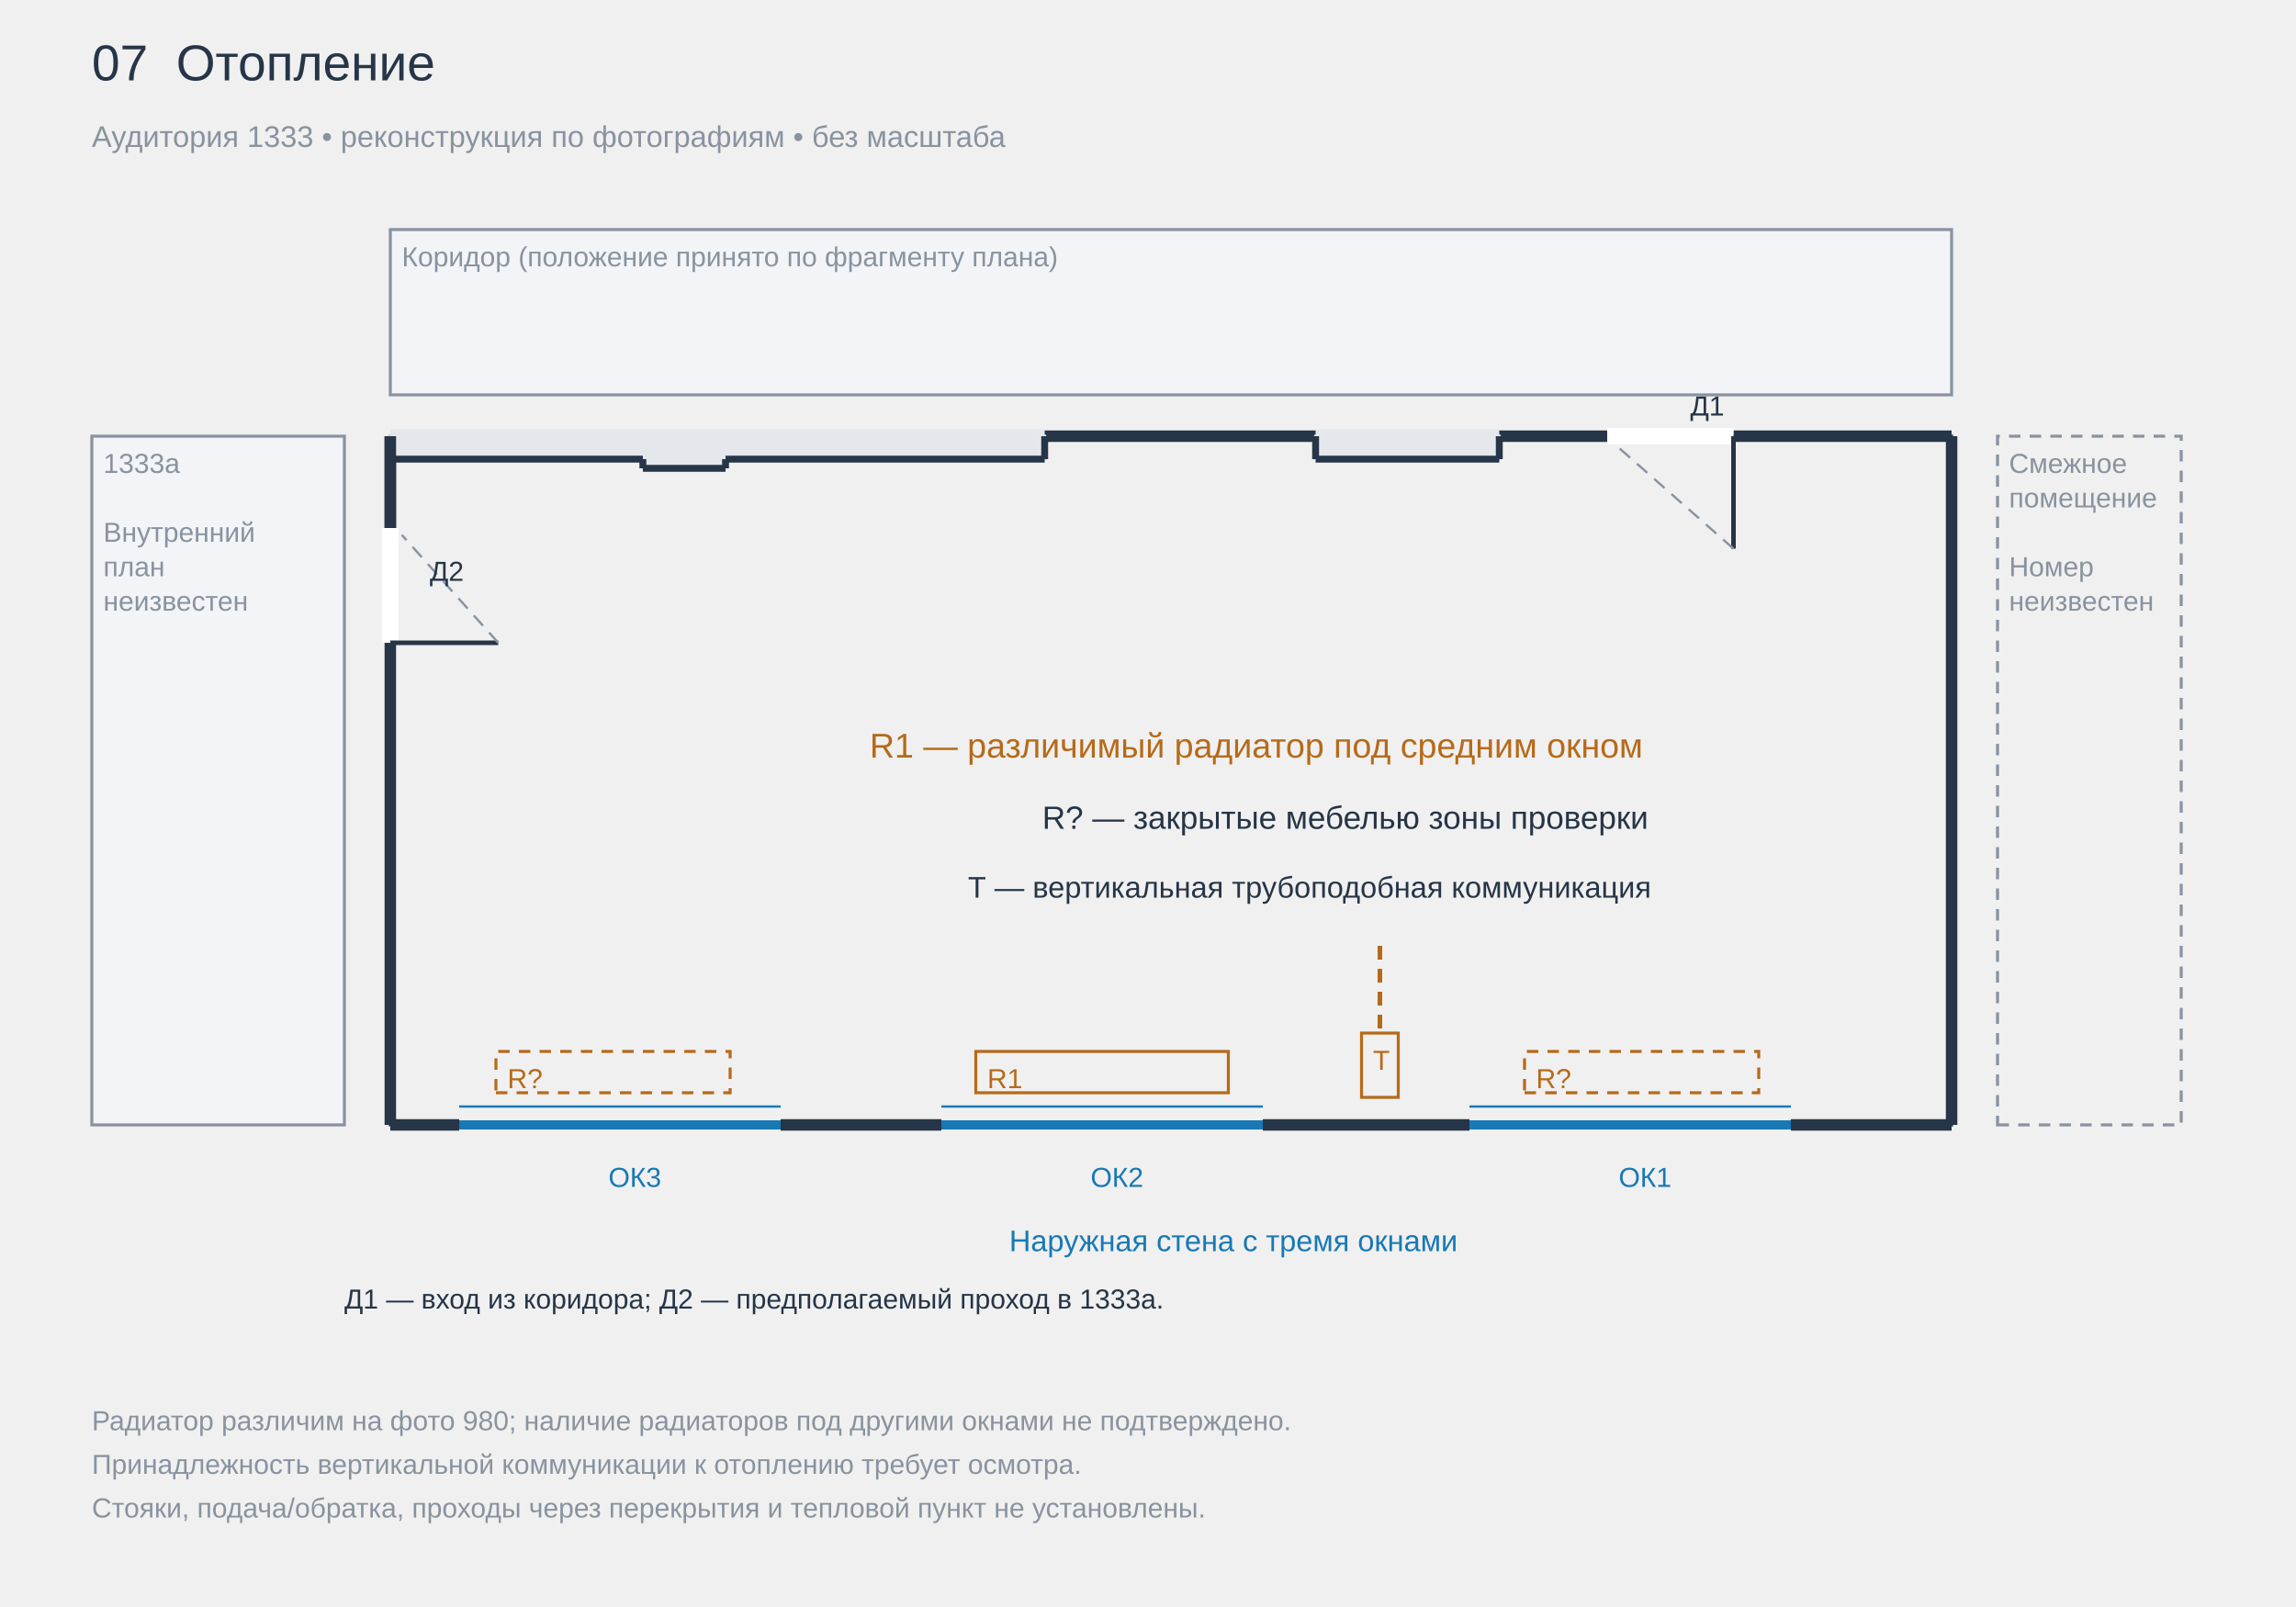
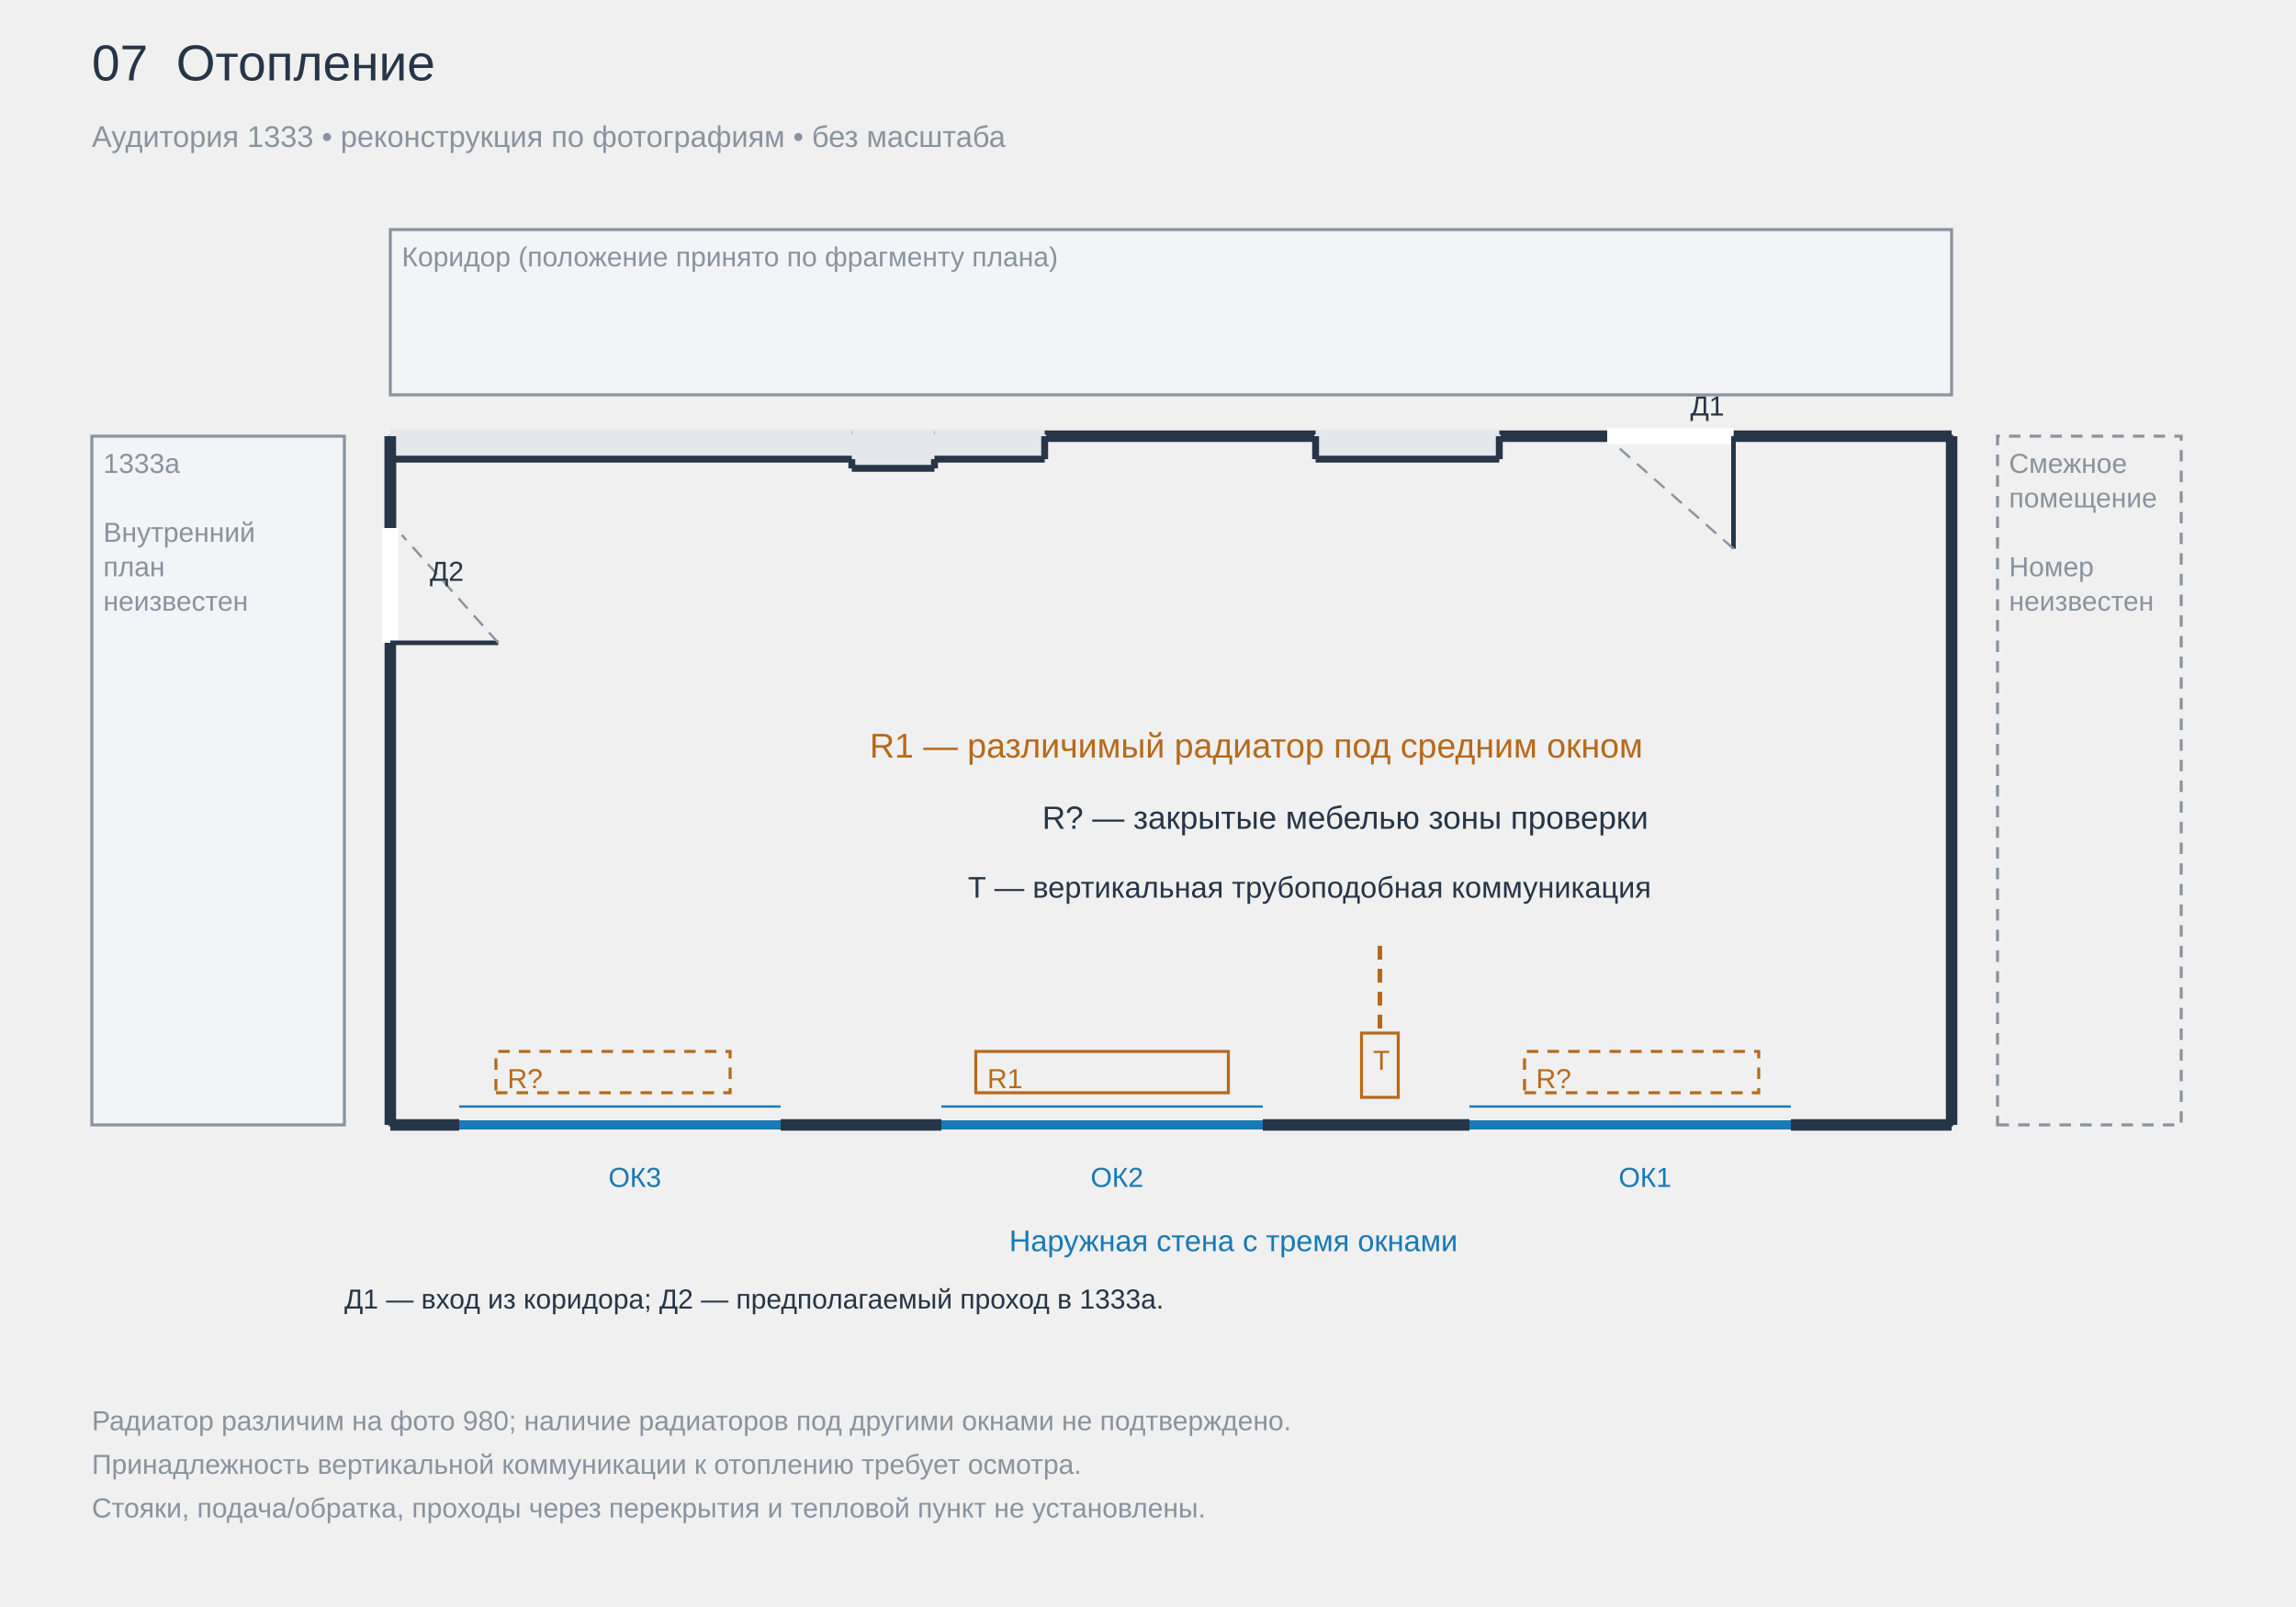
<svg xmlns="http://www.w3.org/2000/svg" version="1.1" width="1000" height="700" viewBox="0 0 1000 700">
  <text fill="#263547" xml:space="preserve" transform="matrix(1 0 -0 1 0 700)" font-size="22" font-family="Arial">
    <tspan y="-665" x="40 52.232 64.464 70.558 76.652 93.746 103.822 116.054 127.956 140.782 153.014 165.158 177.434">07  Отопление</tspan>
  </text>
  <text fill="#89939f" xml:space="preserve" transform="matrix(1 0 -0 1 0 700)" font-size="13" font-family="Arial">
    <tspan y="-636" x="40 48.658 55.158 62.737 69.991 75.945 83.173 90.401 97.655 104.688 108.289 115.517 119.846 127.074 134.302 141.53 145.131 149.681 153.282 160.51 167.738 173.419 180.647 187.823 194.323 200.277 207.505 214.005 219.686 227.122 234.376 241.409 245.01 252.043 259.271 262.872 273.558 280.786 286.74 293.968 298.7 305.928 313.156 323.842 331.096 338.129 347.06 350.661 355.211 358.812 366.248 373.476 379.43 383.031 391.962 399.19 405.69 416.116 422.07 429.298 436.734">Аудитория 1­333 • реконструкция по фотографиям • без масштаба</tspan>
  </text>
  <path transform="matrix(1,0,0,-1,0,700)" d="M170 528H850V600H170Z" fill="#f2f4f7" />
  <path transform="matrix(1,0,0,-1,0,700)" stroke-width="1.3" stroke-linecap="butt" stroke-miterlimit="10" stroke-linejoin="miter" fill="none" stroke="#89939f" d="M170 528H850V600H170Z" />
  <text fill="#89939f" xml:space="preserve" transform="matrix(1 0 -0 1 0 700)" font-size="12" font-family="Arial">
    <tspan y="-584" x="175 181.984 188.656 195.328 202.024 209.02 215.692 222.364 225.688 229.684 236.176 242.848 249.844 256.516 264.532 271.204 277.828 284.524 291.196 294.52 301.012 307.684 314.38 321.004 327.496 332.992 339.664 342.988 349.48 356.152 359.476 369.34 376.012 382.684 387.052 395.296 401.968 408.592 414.088 420.088 423.412 429.904 436.9 443.572 450.196 456.868">Коридор (положение принято по фрагменту плана)</tspan>
  </text>
  <path transform="matrix(1,0,0,-1,0,700)" d="M40 210H150V510H40Z" fill="#f2f4f7" />
  <path transform="matrix(1,0,0,-1,0,700)" stroke-width="1.3" stroke-linecap="butt" stroke-miterlimit="10" stroke-linejoin="miter" fill="none" stroke="#89939f" d="M40 210H150V510H40Z" />
  <text fill="#89939f" xml:space="preserve" transform="matrix(1 0 -0 1 0 700)" font-size="12" font-family="Arial">
    <tspan y="-494" x="45 51.672 55.668 62.34 69.012 75.684">1­333а</tspan>
  </text>
  <text fill="#89939f" xml:space="preserve" transform="matrix(1 0 -0 1 0 700)" font-size="12" font-family="Arial">
    <tspan y="-464" x="45 52.992 59.616 65.616 71.112 77.784 84.456 91.08 97.704 104.4">Внутренний</tspan>
  </text>
  <text fill="#89939f" xml:space="preserve" transform="matrix(1 0 -0 1 0 700)" font-size="12" font-family="Arial">
    <tspan y="-449" x="45 51.492 58.488 65.16">план</tspan>
  </text>
  <text fill="#89939f" xml:space="preserve" transform="matrix(1 0 -0 1 0 700)" font-size="12" font-family="Arial">
    <tspan y="-434" x="45 51.624 58.296 64.992 70.488 76.86 83.532 89.532 95.028 101.7">неизвестен</tspan>
  </text>
  <path transform="matrix(1,0,0,-1,0,700)" stroke-width="1.3" stroke-linecap="butt" stroke-dasharray="5,4" stroke-miterlimit="10" stroke-linejoin="miter" fill="none" stroke="#89939f" d="M870 210H950V510H870Z" />
  <text fill="#89939f" xml:space="preserve" transform="matrix(1 0 -0 1 0 700)" font-size="12" font-family="Arial">
    <tspan y="-494" x="875 883.664 891.908 898.58 906.596 913.22 919.892">Смежное</tspan>
  </text>
  <text fill="#89939f" xml:space="preserve" transform="matrix(1 0 -0 1 0 700)" font-size="12" font-family="Arial">
    <tspan y="-479" x="875 881.492 888.164 896.408 903.08 912.944 919.616 926.24 932.936">помещение</tspan>
  </text>
  <text fill="#89939f" xml:space="preserve" transform="matrix(1 0 -0 1 0 700)" font-size="12" font-family="Arial">
    <tspan y="-449" x="875 883.664 890.336 898.58 905.252">Номер</tspan>
  </text>
  <text fill="#89939f" xml:space="preserve" transform="matrix(1 0 -0 1 0 700)" font-size="12" font-family="Arial">
    <tspan y="-434" x="875 881.624 888.296 894.992 900.488 906.86 913.532 919.532 925.028 931.7">неизвестен</tspan>
  </text>
  <path transform="matrix(1,0,0,-1,0,700)" stroke-width="1.3" stroke-linecap="butt" stroke-miterlimit="10" stroke-linejoin="miter" fill="none" stroke="#263547" d="M170 210H850V510H170Z" />
  <path transform="matrix(1,0,0,-1,0,700)" stroke-width="5" stroke-linecap="butt" stroke-miterlimit="10" stroke-linejoin="miter" fill="none" stroke="#263547" d="M850 510H755" />
  <path transform="matrix(1,0,0,-1,0,700)" stroke-width="5" stroke-linecap="butt" stroke-miterlimit="10" stroke-linejoin="miter" fill="none" stroke="#263547" d="M700 510H170" />
  <path transform="matrix(1,0,0,-1,0,700)" stroke-width="5" stroke-linecap="butt" stroke-miterlimit="10" stroke-linejoin="miter" fill="none" stroke="#263547" d="M850 510V210" />
  <path transform="matrix(1,0,0,-1,0,700)" stroke-width="5" stroke-linecap="butt" stroke-miterlimit="10" stroke-linejoin="miter" fill="none" stroke="#263547" d="M170 510V470" />
  <path transform="matrix(1,0,0,-1,0,700)" stroke-width="5" stroke-linecap="butt" stroke-miterlimit="10" stroke-linejoin="miter" fill="none" stroke="#263547" d="M170 420V210" />
  <path transform="matrix(1,0,0,-1,0,700)" stroke-width="5" stroke-linecap="butt" stroke-miterlimit="10" stroke-linejoin="miter" fill="none" stroke="#263547" d="M850 210H780" />
  <path transform="matrix(1,0,0,-1,0,700)" stroke-width="5" stroke-linecap="butt" stroke-miterlimit="10" stroke-linejoin="miter" fill="none" stroke="#263547" d="M640 210H550" />
  <path transform="matrix(1,0,0,-1,0,700)" stroke-width="5" stroke-linecap="butt" stroke-miterlimit="10" stroke-linejoin="miter" fill="none" stroke="#263547" d="M410 210H340" />
  <path transform="matrix(1,0,0,-1,0,700)" stroke-width="5" stroke-linecap="butt" stroke-miterlimit="10" stroke-linejoin="miter" fill="none" stroke="#263547" d="M200 210H170" />
  <path transform="matrix(1,0,0,-1,0,700)" stroke-width="7" stroke-linecap="butt" stroke-miterlimit="10" stroke-linejoin="miter" fill="none" stroke="#ffffff" d="M755 510H700" />
  <path transform="matrix(1,0,0,-1,0,700)" stroke-width="7" stroke-linecap="butt" stroke-miterlimit="10" stroke-linejoin="miter" fill="none" stroke="#ffffff" d="M170 470V420" />
  <path transform="matrix(1,0,0,-1,0,700)" stroke-width="2" stroke-linecap="butt" stroke-miterlimit="10" stroke-linejoin="miter" fill="none" stroke="#263547" d="M755 510V461" />
  <path transform="matrix(1,0,0,-1,0,700)" stroke-width="1" stroke-linecap="butt" stroke-dasharray="6,4" stroke-miterlimit="10" stroke-linejoin="miter" fill="none" stroke="#89939f" d="M755 461 705 505" />
  <text fill="#263547" xml:space="preserve" transform="matrix(1 0 -0 1 0 700)" font-size="12" font-family="Arial">
    <tspan y="-519" x="736.199 744.323">Д1</tspan>
  </text>
  <path transform="matrix(1,0,0,-1,0,700)" stroke-width="2" stroke-linecap="butt" stroke-miterlimit="10" stroke-linejoin="miter" fill="none" stroke="#263547" d="M170 420H217" />
  <path transform="matrix(1,0,0,-1,0,700)" stroke-width="1" stroke-linecap="butt" stroke-dasharray="6,4" stroke-miterlimit="10" stroke-linejoin="miter" fill="none" stroke="#89939f" d="M217 420 175 467" />
  <path transform="matrix(1,0,0,-1,0,700)" stroke-width="4" stroke-linecap="butt" stroke-miterlimit="10" stroke-linejoin="miter" fill="none" stroke="#1879b5" d="M780 210H640" />
  <path transform="matrix(1,0,0,-1,0,700)" stroke-width="1" stroke-linecap="butt" stroke-miterlimit="10" stroke-linejoin="miter" fill="none" stroke="#1879b5" d="M780 218H640" />
  <text fill="#1879b5" xml:space="preserve" transform="matrix(1 0 -0 1 0 700)" font-size="12" font-family="Arial">
    <tspan y="-183" x="705.002 714.326 721.31">ОК1</tspan>
  </text>
  <path transform="matrix(1,0,0,-1,0,700)" stroke-width="4" stroke-linecap="butt" stroke-miterlimit="10" stroke-linejoin="miter" fill="none" stroke="#1879b5" d="M550 210H410" />
  <path transform="matrix(1,0,0,-1,0,700)" stroke-width="1" stroke-linecap="butt" stroke-miterlimit="10" stroke-linejoin="miter" fill="none" stroke="#1879b5" d="M550 218H410" />
  <text fill="#1879b5" xml:space="preserve" transform="matrix(1 0 -0 1 0 700)" font-size="12" font-family="Arial">
    <tspan y="-183" x="475.002 484.326 491.31">ОК2</tspan>
  </text>
  <path transform="matrix(1,0,0,-1,0,700)" stroke-width="4" stroke-linecap="butt" stroke-miterlimit="10" stroke-linejoin="miter" fill="none" stroke="#1879b5" d="M340 210H200" />
  <path transform="matrix(1,0,0,-1,0,700)" stroke-width="1" stroke-linecap="butt" stroke-miterlimit="10" stroke-linejoin="miter" fill="none" stroke="#1879b5" d="M340 218H200" />
  <text fill="#1879b5" xml:space="preserve" transform="matrix(1 0 -0 1 0 700)" font-size="12" font-family="Arial">
    <tspan y="-183" x="265.002 274.326 281.31">ОК3</tspan>
  </text>
  <text fill="#1879b5" xml:space="preserve" transform="matrix(1 0 -0 1 0 700)" font-size="13" font-family="Arial">
    <tspan y="-155" x="439.549 448.935 456.163 463.391 469.891 478.575 485.751 492.979 500.012 503.613 510.113 516.067 523.295 530.471 537.699 541.3 547.8 551.401 557.355 564.583 571.811 580.742 587.775 591.376 598.605 604.285 611.462 618.69 627.621">Наружная стена с тремя окнами</tspan>
  </text>
  <path transform="matrix(1,0,0,-1,0,700)" d="M573 500H653V510H573Z" fill="#e4e7eb" />
  <path transform="matrix(1,0,0,-1,0,700)" stroke-width="1.3" stroke-linecap="butt" stroke-miterlimit="10" stroke-linejoin="miter" fill="none" stroke="#e4e7eb" d="M573 500H653V510H573Z" />
  <path transform="matrix(1,0,0,-1,0,700)" stroke-width="6" stroke-linecap="butt" stroke-miterlimit="10" stroke-linejoin="miter" fill="none" stroke="#e4e7eb" d="M653 510H573" />
-   <path transform="matrix(1,0,0,-1,0,700)" d="M316 500H455V510H316Z" fill="#e4e7eb" />
-   <path transform="matrix(1,0,0,-1,0,700)" stroke-width="1.3" stroke-linecap="butt" stroke-miterlimit="10" stroke-linejoin="miter" fill="none" stroke="#e4e7eb" d="M316 500H455V510H316Z" />
-   <path transform="matrix(1,0,0,-1,0,700)" stroke-width="6" stroke-linecap="butt" stroke-miterlimit="10" stroke-linejoin="miter" fill="none" stroke="#e4e7eb" d="M455 510H316" />
-   <path transform="matrix(1,0,0,-1,0,700)" d="M280 496H316V510H280Z" fill="#e4e7eb" />
-   <path transform="matrix(1,0,0,-1,0,700)" stroke-width="1.3" stroke-linecap="butt" stroke-miterlimit="10" stroke-linejoin="miter" fill="none" stroke="#e4e7eb" d="M280 496H316V510H280Z" />
-   <path transform="matrix(1,0,0,-1,0,700)" stroke-width="6" stroke-linecap="butt" stroke-miterlimit="10" stroke-linejoin="miter" fill="none" stroke="#e4e7eb" d="M316 510H280" />
-   <path transform="matrix(1,0,0,-1,0,700)" d="M170 500H280V510H170Z" fill="#e4e7eb" />
-   <path transform="matrix(1,0,0,-1,0,700)" stroke-width="1.3" stroke-linecap="butt" stroke-miterlimit="10" stroke-linejoin="miter" fill="none" stroke="#e4e7eb" d="M170 500H280V510H170Z" />
-   <path transform="matrix(1,0,0,-1,0,700)" stroke-width="6" stroke-linecap="butt" stroke-miterlimit="10" stroke-linejoin="miter" fill="none" stroke="#e4e7eb" d="M280 510H170" />
+   <path transform="matrix(1,0,0,-1,0,700)" d="M407 500H455V510H407Z" fill="#e4e7eb" />
+   <path transform="matrix(1,0,0,-1,0,700)" stroke-width="1.3" stroke-linecap="butt" stroke-miterlimit="10" stroke-linejoin="miter" fill="none" stroke="#e4e7eb" d="M407 500H455V510H407Z" />
+   <path transform="matrix(1,0,0,-1,0,700)" stroke-width="6" stroke-linecap="butt" stroke-miterlimit="10" stroke-linejoin="miter" fill="none" stroke="#e4e7eb" d="M455 510H407" />
+   <path transform="matrix(1,0,0,-1,0,700)" d="M371 496H407V510H371Z" fill="#e4e7eb" />
+   <path transform="matrix(1,0,0,-1,0,700)" stroke-width="1.3" stroke-linecap="butt" stroke-miterlimit="10" stroke-linejoin="miter" fill="none" stroke="#e4e7eb" d="M371 496H407V510H371Z" />
+   <path transform="matrix(1,0,0,-1,0,700)" stroke-width="6" stroke-linecap="butt" stroke-miterlimit="10" stroke-linejoin="miter" fill="none" stroke="#e4e7eb" d="M407 510H371" />
+   <path transform="matrix(1,0,0,-1,0,700)" d="M170 500H371V510H170Z" fill="#e4e7eb" />
+   <path transform="matrix(1,0,0,-1,0,700)" stroke-width="1.3" stroke-linecap="butt" stroke-miterlimit="10" stroke-linejoin="miter" fill="none" stroke="#e4e7eb" d="M170 500H371V510H170Z" />
+   <path transform="matrix(1,0,0,-1,0,700)" stroke-width="6" stroke-linecap="butt" stroke-miterlimit="10" stroke-linejoin="miter" fill="none" stroke="#e4e7eb" d="M371 510H170" />
  <path transform="matrix(1,0,0,-1,0,700)" stroke-width="3" stroke-linecap="butt" stroke-miterlimit="10" stroke-linejoin="miter" fill="none" stroke="#263547" d="M653 510V500" />
  <path transform="matrix(1,0,0,-1,0,700)" stroke-width="3" stroke-linecap="butt" stroke-miterlimit="10" stroke-linejoin="miter" fill="none" stroke="#263547" d="M653 500H573" />
  <path transform="matrix(1,0,0,-1,0,700)" stroke-width="3" stroke-linecap="butt" stroke-miterlimit="10" stroke-linejoin="miter" fill="none" stroke="#263547" d="M573 500V510" />
  <path transform="matrix(1,0,0,-1,0,700)" stroke-width="3" stroke-linecap="butt" stroke-miterlimit="10" stroke-linejoin="miter" fill="none" stroke="#263547" d="M455 510V500" />
-   <path transform="matrix(1,0,0,-1,0,700)" stroke-width="3" stroke-linecap="butt" stroke-miterlimit="10" stroke-linejoin="miter" fill="none" stroke="#263547" d="M455 500H316" />
-   <path transform="matrix(1,0,0,-1,0,700)" stroke-width="3" stroke-linecap="butt" stroke-miterlimit="10" stroke-linejoin="miter" fill="none" stroke="#263547" d="M316 500V496" />
-   <path transform="matrix(1,0,0,-1,0,700)" stroke-width="3" stroke-linecap="butt" stroke-miterlimit="10" stroke-linejoin="miter" fill="none" stroke="#263547" d="M316 496H280" />
-   <path transform="matrix(1,0,0,-1,0,700)" stroke-width="3" stroke-linecap="butt" stroke-miterlimit="10" stroke-linejoin="miter" fill="none" stroke="#263547" d="M280 496V500" />
-   <path transform="matrix(1,0,0,-1,0,700)" stroke-width="3" stroke-linecap="butt" stroke-miterlimit="10" stroke-linejoin="miter" fill="none" stroke="#263547" d="M280 500H170" />
+   <path transform="matrix(1,0,0,-1,0,700)" stroke-width="3" stroke-linecap="butt" stroke-miterlimit="10" stroke-linejoin="miter" fill="none" stroke="#263547" d="M455 500H407" />
+   <path transform="matrix(1,0,0,-1,0,700)" stroke-width="3" stroke-linecap="butt" stroke-miterlimit="10" stroke-linejoin="miter" fill="none" stroke="#263547" d="M407 500V496" />
+   <path transform="matrix(1,0,0,-1,0,700)" stroke-width="3" stroke-linecap="butt" stroke-miterlimit="10" stroke-linejoin="miter" fill="none" stroke="#263547" d="M407 496H371" />
+   <path transform="matrix(1,0,0,-1,0,700)" stroke-width="3" stroke-linecap="butt" stroke-miterlimit="10" stroke-linejoin="miter" fill="none" stroke="#263547" d="M371 496V500" />
+   <path transform="matrix(1,0,0,-1,0,700)" stroke-width="3" stroke-linecap="butt" stroke-miterlimit="10" stroke-linejoin="miter" fill="none" stroke="#263547" d="M371 500H170" />
  <path transform="matrix(1,0,0,-1,0,700)" stroke-width="5" stroke-linecap="butt" stroke-miterlimit="10" stroke-linejoin="miter" fill="none" stroke="#263547" d="M170 510V470" />
  <text fill="#263547" xml:space="preserve" transform="matrix(1 0 -0 1 0 700)" font-size="12" font-family="Arial">
    <tspan y="-447" x="187.199 195.323">Д2</tspan>
  </text>
  <text fill="#263547" xml:space="preserve" transform="matrix(1 0 -0 1 0 700)" font-size="12" font-family="Arial">
    <tspan y="-130" x="150 158.124 164.796 168.12 180.12 183.444 189.816 195.816 202.488 209.484 212.808 219.504 225 228.324 233.568 240.24 246.912 253.608 260.604 267.276 273.948 280.62 283.944 287.268 295.392 302.064 305.388 317.388 320.712 327.204 333.876 340.548 347.544 354.036 360.708 367.704 374.376 378.744 385.416 392.088 400.332 408.948 415.644 418.968 425.46 432.132 438.804 444.804 451.476 458.472 461.796 468.168 471.492 478.164 482.16 488.832 495.504 502.176 508.848">Д1 — вход из коридора; Д2 — предполагаемый проход в 1­333а.</tspan>
  </text>
  <path transform="matrix(1,0,0,-1,0,700)" stroke-width="1.3" stroke-linecap="butt" stroke-miterlimit="10" stroke-linejoin="miter" fill="none" stroke="#b66a19" d="M425 224H535V242H425Z" />
  <text fill="#b66a19" xml:space="preserve" transform="matrix(1 0 -0 1 0 700)" font-size="12" font-family="Arial">
    <tspan y="-226" x="430 438.664">R1</tspan>
  </text>
  <path transform="matrix(1,0,0,-1,0,700)" stroke-width="1.3" stroke-linecap="butt" stroke-dasharray="5,4" stroke-miterlimit="10" stroke-linejoin="miter" fill="none" stroke="#b66a19" d="M664 224H766V242H664Z" />
  <text fill="#b66a19" xml:space="preserve" transform="matrix(1 0 -0 1 0 700)" font-size="12" font-family="Arial">
    <tspan y="-226" x="669 677.664">R?</tspan>
  </text>
  <path transform="matrix(1,0,0,-1,0,700)" stroke-width="1.3" stroke-linecap="butt" stroke-dasharray="5,4" stroke-miterlimit="10" stroke-linejoin="miter" fill="none" stroke="#b66a19" d="M216 224H318V242H216Z" />
  <text fill="#b66a19" xml:space="preserve" transform="matrix(1 0 -0 1 0 700)" font-size="12" font-family="Arial">
    <tspan y="-226" x="221 229.664">R?</tspan>
  </text>
  <path transform="matrix(1,0,0,-1,0,700)" stroke-width="1.3" stroke-linecap="butt" stroke-miterlimit="10" stroke-linejoin="miter" fill="none" stroke="#b66a19" d="M593 222H609V250H593Z" />
  <text fill="#b66a19" xml:space="preserve" transform="matrix(1 0 -0 1 0 700)" font-size="12" font-family="Arial">
    <tspan y="-234" x="598">Т</tspan>
  </text>
  <path transform="matrix(1,0,0,-1,0,700)" stroke-width="2" stroke-linecap="butt" stroke-dasharray="6,4" stroke-miterlimit="10" stroke-linejoin="miter" fill="none" stroke="#b66a19" d="M601 252V290" />
  <text fill="#b66a19" xml:space="preserve" transform="matrix(1 0 -0 1 0 700)" font-size="15" font-family="Arial">
    <tspan y="-370" x="378.775 389.605 397.945 402.1 417.1 421.255 429.595 437.935 444.805 453.55 461.92 469.72 478.09 488.395 499.165 507.535 511.69 520.03 528.37 537.115 545.485 553.825 560.695 569.035 577.375 581.53 589.645 597.985 606.73 610.885 618.385 626.725 635.065 643.81 652.09 660.46 670.765 674.92 683.26 689.815 698.095 706.435">R1 — различимый радиатор под средним окном</tspan>
  </text>
  <text fill="#263547" xml:space="preserve" transform="matrix(1 0 -0 1 0 700)" font-size="14" font-family="Arial">
    <tspan y="-339" x="453.93 464.038 471.822 475.7 489.7 493.578 499.99 507.774 513.892 521.676 531.728 538.14 548.192 555.976 559.854 569.472 577.256 585.264 593.048 601.21 608.49 618.99 622.868 629.28 637.064 644.792 654.844 658.722 666.296 674.08 681.864 689.298 697.082 704.866 710.984">R? — закрытые мебелью зоны проверки</tspan>
  </text>
  <text fill="#263547" xml:space="preserve" transform="matrix(1 0 -0 1 0 700)" font-size="13" font-family="Arial">
    <tspan y="-309" x="421.568 429.498 433.099 446.099 449.7 456.603 463.831 471.059 477.013 484.267 489.948 497.176 504.755 511.515 518.691 525.919 532.952 536.553 542.507 549.735 556.235 563.671 570.899 577.932 585.16 592.739 599.967 607.403 614.579 621.807 628.84 632.441 638.122 645.35 654.281 663.212 669.712 676.888 684.142 689.823 697.051 704.487 711.741">Т — вертикальная трубоподобная коммуникация</tspan>
  </text>
  <text fill="#89939f" xml:space="preserve" transform="matrix(1 0 -0 1 0 700)" font-size="12" font-family="Arial">
    <tspan y="-77" x="40 47.992 54.664 61.66 68.356 75.028 80.524 87.196 93.868 97.192 103.864 110.536 116.032 123.028 129.724 135.964 142.66 150.904 154.228 160.852 167.524 170.848 180.712 187.384 192.88 199.552 202.876 209.548 216.22 222.892 226.216 229.54 236.164 242.836 249.832 256.528 262.768 269.464 276.136 279.46 286.132 292.804 299.8 306.496 313.168 318.664 325.336 332.008 338.68 345.052 348.376 354.868 361.54 368.536 371.86 378.856 385.528 391.528 395.896 402.592 410.836 417.532 420.856 427.528 432.772 439.396 446.068 454.312 461.008 464.332 470.956 477.628 480.952 487.444 494.116 501.112 506.608 512.98 519.652 526.324 534.34 541.336 548.008 554.632 561.304">Радиатор различим на фото 980; наличие радиаторов под другими окнами не подтверждено.</tspan>
  </text>
  <text fill="#89939f" xml:space="preserve" transform="matrix(1 0 -0 1 0 700)" font-size="12" font-family="Arial">
    <tspan y="-58" x="40 48.616 55.288 61.984 68.608 75.28 82.276 89.272 95.944 103.96 110.584 117.256 123.256 128.752 134.992 138.316 144.688 151.36 158.032 163.528 170.224 175.468 182.14 189.136 195.376 202 208.672 215.368 218.692 223.936 230.608 238.852 247.096 253.096 259.72 266.416 271.66 278.332 285.196 291.892 298.588 301.912 307.156 310.48 317.152 322.648 329.32 335.812 342.808 349.48 356.104 362.8 371.8 375.124 380.62 387.292 393.964 400.828 406.828 413.5 418.996 422.32 428.992 434.992 443.236 449.908 455.404 462.076 468.748">Принадлежность вертикальной коммуникации к отоплению требует осмотра.</tspan>
  </text>
  <text fill="#89939f" xml:space="preserve" transform="matrix(1 0 -0 1 0 700)" font-size="12" font-family="Arial">
    <tspan y="-39" x="40 48.664 54.16 60.832 67.324 72.568 79.264 82.588 85.912 92.404 99.076 106.072 112.744 118.984 125.656 128.98 135.652 142.516 149.188 155.86 161.356 166.6 173.272 176.596 179.92 186.412 193.084 199.756 205.756 212.428 219.424 228.04 231.364 237.604 244.276 250.948 257.62 263.116 266.44 272.932 279.604 286.276 292.948 298.192 304.864 313.48 318.976 325.672 332.164 335.488 342.184 345.508 351.004 357.676 364.168 371.164 377.836 384.208 390.88 397.576 400.9 407.392 413.392 420.016 425.26 430.756 434.08 440.704 447.376 450.7 456.7 462.7 468.196 474.868 481.492 488.164 494.536 501.532 508.204 514.828 523.444">Стояки, подача/обратка, проходы через перекрытия и тепловой пункт не установлены.</tspan>
  </text>
</svg>
